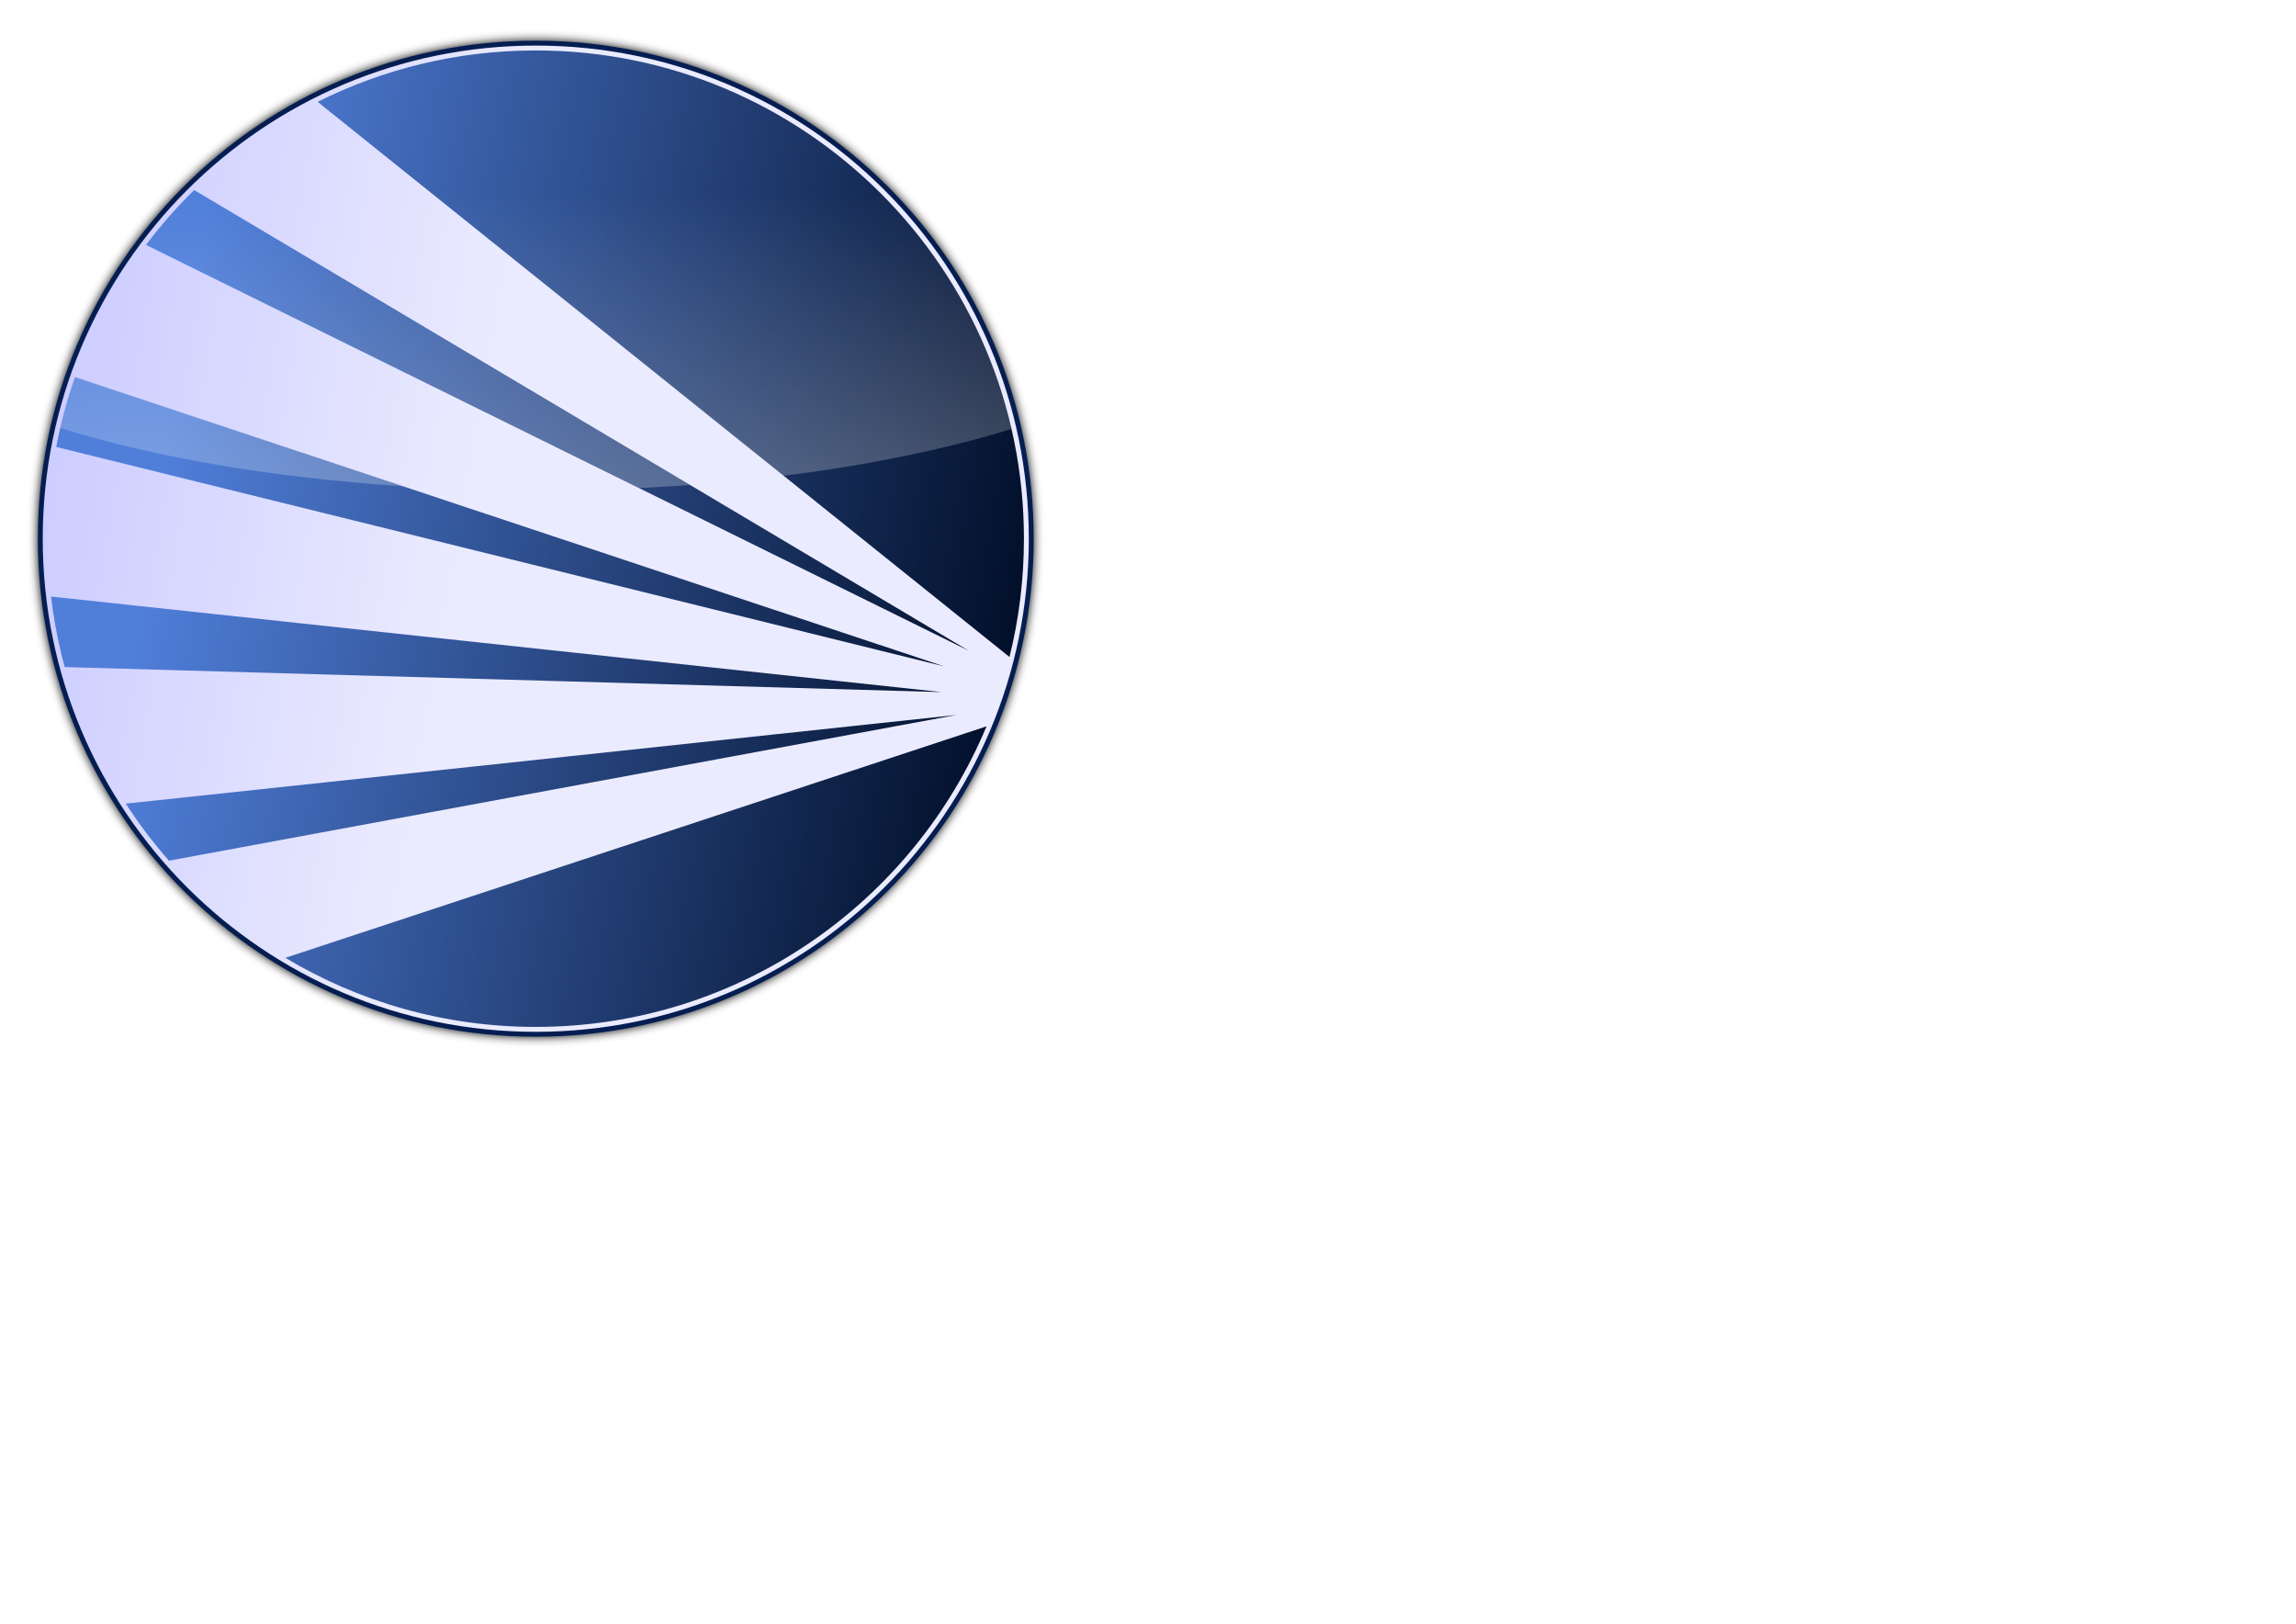
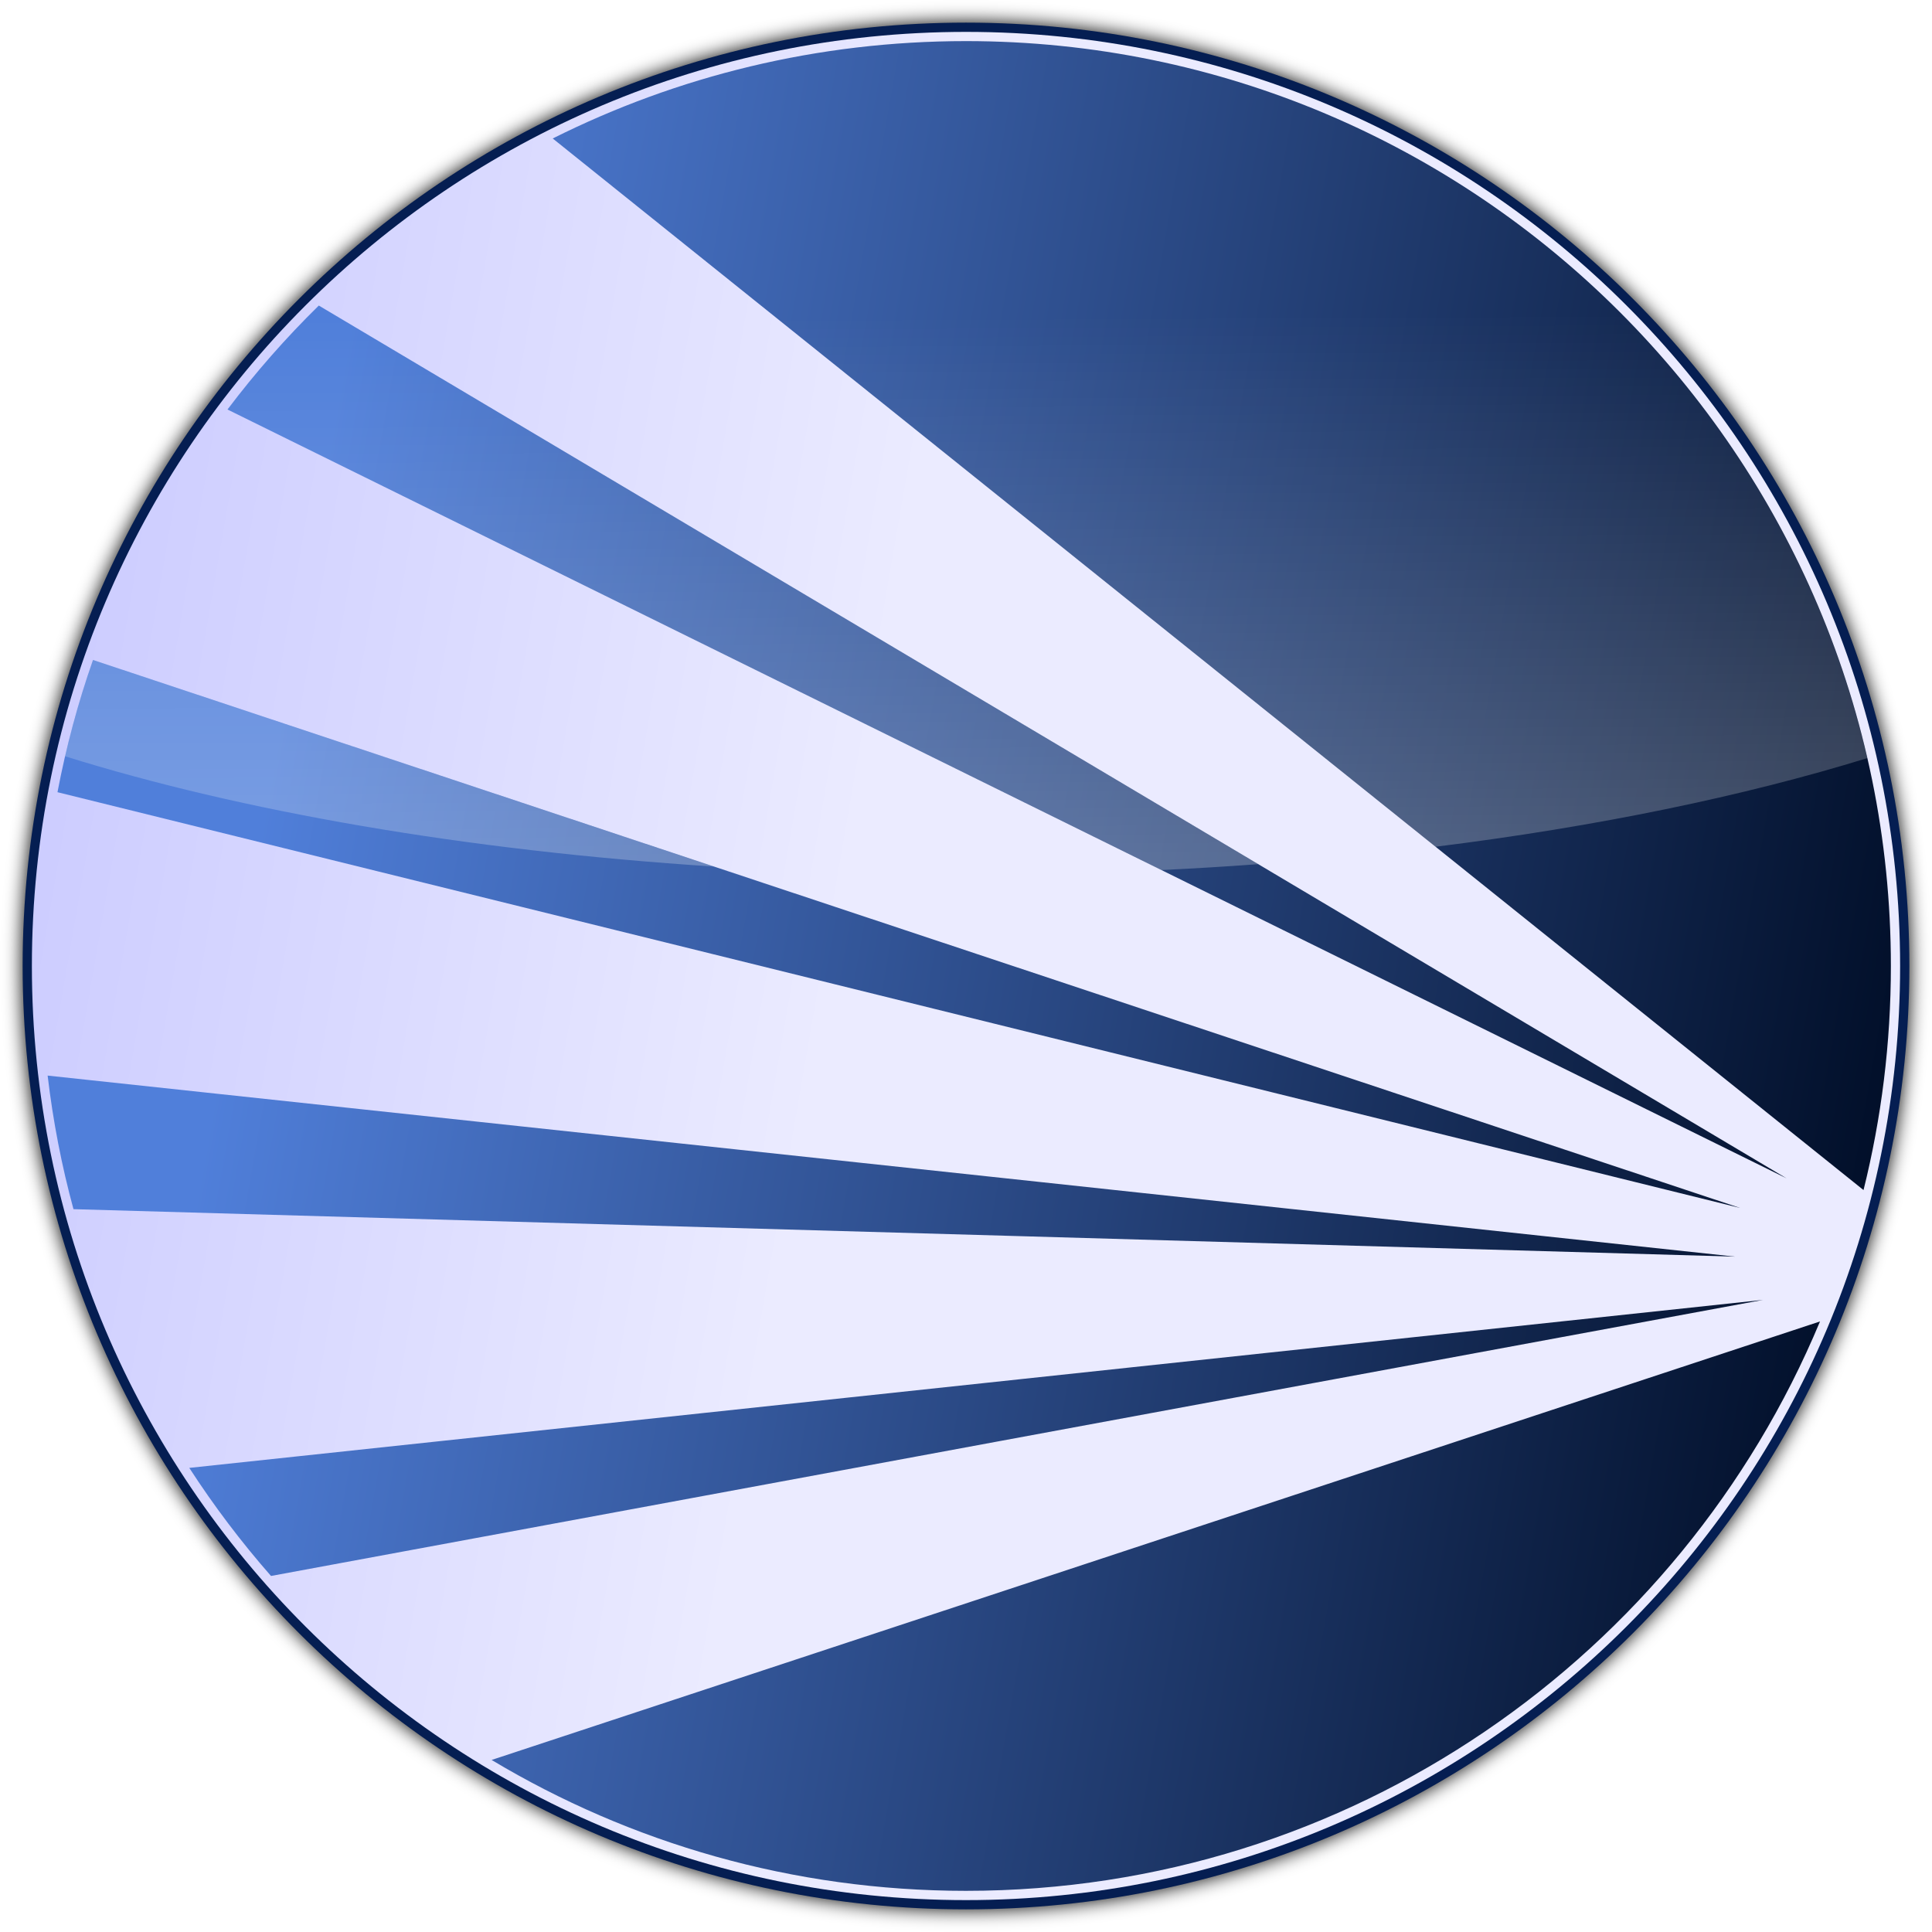
- <svg xmlns="http://www.w3.org/2000/svg" xmlns:xlink="http://www.w3.org/1999/xlink" width="1052.362" height="744.094" id="svg5740" version="1.0" style="display:inline">
+ <svg xmlns="http://www.w3.org/2000/svg" xmlns:xlink="http://www.w3.org/1999/xlink" width="467.392" height="467.392" id="svg5740" version="1.0" style="display:inline">
  <defs id="defs5742">
    <linearGradient id="linearGradient3208">
      <stop style="stop-color:#ffffff;stop-opacity:0.251;" offset="0" id="stop3210" />
      <stop style="stop-color:#ffffff;stop-opacity:0;" offset="1" id="stop3212" />
    </linearGradient>
    <linearGradient id="linearGradient3195">
      <stop style="stop-color:#cdcdff;stop-opacity:1;" offset="0" id="stop3197" />
      <stop style="stop-color:#ebebff;stop-opacity:1;" offset="1" id="stop3199" />
    </linearGradient>
    <linearGradient id="linearGradient6359">
      <stop style="stop-color:#000d26;stop-opacity:1;" offset="0" id="stop6361" />
      <stop style="stop-color:#507fda;stop-opacity:1;" offset="1" id="stop6363" />
    </linearGradient>
-     <filter id="filter6926">
+     <filter id="filter6926" color-interpolation-filters="sRGB">
      <feGaussianBlur stdDeviation="3.577" id="feGaussianBlur6928" />
    </filter>
    <linearGradient xlink:href="#linearGradient3208" id="linearGradient3214" x1="470.259" y1="276.689" x2="463.23" y2="14.823" gradientUnits="userSpaceOnUse" />
    <linearGradient xlink:href="#linearGradient3208" id="linearGradient3229" gradientUnits="userSpaceOnUse" x1="470.259" y1="276.689" x2="463.23" y2="14.823" />
    <linearGradient xlink:href="#linearGradient3208" id="linearGradient3279" gradientUnits="userSpaceOnUse" x1="470.259" y1="276.689" x2="463.23" y2="14.823" />
    <linearGradient xlink:href="#linearGradient3208" id="linearGradient3287" gradientUnits="userSpaceOnUse" x1="470.259" y1="276.689" x2="463.23" y2="14.823" gradientTransform="matrix(1.112245,0,0,1.203774,-57.29825,4.884932)" />
    <linearGradient xlink:href="#linearGradient3195" id="linearGradient3196" gradientUnits="userSpaceOnUse" x1="117.593" y1="384.058" x2="418.21" y2="436.038" />
    <linearGradient xlink:href="#linearGradient6359" id="linearGradient3198" gradientUnits="userSpaceOnUse" x1="815.75" y1="480.558" x2="201.106" y2="371.859" />
    <linearGradient xlink:href="#linearGradient3208" id="linearGradient3200" gradientUnits="userSpaceOnUse" gradientTransform="matrix(1.112245,0,0,1.203774,-57.29825,4.884932)" x1="470.259" y1="276.689" x2="469.449" y2="104.3" />
    <linearGradient xlink:href="#linearGradient3195" id="linearGradient3215" gradientUnits="userSpaceOnUse" x1="117.593" y1="384.058" x2="418.21" y2="436.038" />
    <linearGradient xlink:href="#linearGradient6359" id="linearGradient3217" gradientUnits="userSpaceOnUse" x1="815.75" y1="480.558" x2="201.106" y2="371.859" />
    <linearGradient xlink:href="#linearGradient3208" id="linearGradient3219" gradientUnits="userSpaceOnUse" gradientTransform="matrix(1.112245,0,0,1.203774,-57.29825,4.884932)" x1="470.259" y1="276.689" x2="469.449" y2="104.3" />
-     <filter id="filter4005">
-       <feGaussianBlur stdDeviation="4.333" id="feGaussianBlur4007" />
-     </filter>
    <linearGradient xlink:href="#linearGradient3208" id="linearGradient4010" gradientUnits="userSpaceOnUse" gradientTransform="matrix(0.7247086,0,0,0.7843464,-109.4206,-2.132592)" x1="470.259" y1="276.689" x2="469.449" y2="104.3" />
    <linearGradient xlink:href="#linearGradient6359" id="linearGradient4013" gradientUnits="userSpaceOnUse" x1="815.75" y1="480.558" x2="201.106" y2="371.859" gradientTransform="matrix(0.6515729,0,0,0.6515729,-72.08667,-5.315482)" />
    <linearGradient xlink:href="#linearGradient3195" id="linearGradient4047" gradientUnits="userSpaceOnUse" x1="117.593" y1="384.058" x2="418.21" y2="436.038" />
    <linearGradient xlink:href="#linearGradient6359" id="linearGradient4049" gradientUnits="userSpaceOnUse" x1="815.75" y1="480.558" x2="201.106" y2="371.859" />
    <linearGradient xlink:href="#linearGradient3208" id="linearGradient4051" gradientUnits="userSpaceOnUse" gradientTransform="matrix(1.112245,0,0,1.203774,-57.29825,4.884932)" x1="470.259" y1="276.689" x2="469.449" y2="104.3" />
    <linearGradient xlink:href="#linearGradient3195" id="linearGradient4053" gradientUnits="userSpaceOnUse" x1="117.593" y1="384.058" x2="418.21" y2="436.038" />
    <linearGradient xlink:href="#linearGradient6359" id="linearGradient4055" gradientUnits="userSpaceOnUse" gradientTransform="matrix(0.6515729,0,0,0.6515729,-72.08667,-5.315482)" x1="815.75" y1="480.558" x2="201.106" y2="371.859" />
    <linearGradient xlink:href="#linearGradient3208" id="linearGradient4057" gradientUnits="userSpaceOnUse" gradientTransform="matrix(0.7247086,0,0,0.7843464,-109.4206,-2.132592)" x1="470.259" y1="276.689" x2="469.449" y2="104.3" />
  </defs>
-   <g id="layer1" style="display:inline" />
-   <g id="layer5" style="display:inline" />
-   <g id="layer3" style="display:inline" />
-   <g id="layer2" style="display:inline" />
-   <g id="layer6" style="display:inline">
+   <g id="layer1" style="display:inline" transform="translate(-11.87203,-13.17185)" />
+   <g id="layer5" style="display:inline" transform="translate(-11.87203,-13.17185)" />
+   <g id="layer3" style="display:inline" transform="translate(-11.87203,-13.17185)" />
+   <g id="layer2" style="display:inline" transform="translate(-11.87203,-13.17185)" />
+   <g id="layer6" style="display:inline" transform="translate(-11.87203,-13.17185)">
    <g id="g4018" transform="translate(9.881733,9.881733)">
-       <path transform="matrix(0.6379835,0,0,0.6379835,-67.55461,-15.18929)" d="m 833.03,395.269 c 0,197.563 -160.156,357.719 -357.719,357.719 -197.563,0 -357.719,-160.156 -357.719,-357.719 0,-197.563 160.156,-357.719 357.719,-357.719 197.563,0 357.719,160.156 357.719,357.719 z" id="path6903" style="fill:#000000;fill-opacity:1;fill-rule:nonzero;stroke:none;stroke-width:5;stroke-linecap:butt;stroke-miterlimit:4;stroke-dasharray:none;stroke-opacity:1;display:inline;filter:url(#filter6926)" />
-       <path style="fill:#051e52;fill-opacity:1;fill-rule:nonzero;stroke:none;stroke-width:5;stroke-linecap:butt;stroke-miterlimit:4;stroke-dasharray:none;stroke-opacity:1;display:inline" id="path6900" d="m 833.03,395.269 c 0,197.563 -160.156,357.719 -357.719,357.719 -197.563,0 -357.719,-160.156 -357.719,-357.719 0,-197.563 160.156,-357.719 357.719,-357.719 197.563,0 357.719,160.156 357.719,357.719 z" transform="matrix(0.6379835,0,0,0.6379835,-67.55461,-15.18929)" />
-       <path transform="matrix(0.6317287,0,0,0.6317287,-64.58166,-12.71699)" d="m 833.03,395.269 c 0,197.563 -160.156,357.719 -357.719,357.719 -197.563,0 -357.719,-160.156 -357.719,-357.719 0,-197.563 160.156,-357.719 357.719,-357.719 197.563,0 357.719,160.156 357.719,357.719 z" id="path6317" style="fill:url(#linearGradient4053);fill-opacity:1;fill-rule:nonzero;stroke:none;stroke-width:5;stroke-linecap:butt;stroke-miterlimit:4;stroke-dasharray:none;stroke-opacity:1;display:inline" />
-       <path id="path6327" d="M 235.68,13.234 C 199.752,13.234 165.799,21.723 135.704,36.792 L 296.724,165.967 L 452.816,291.191 C 457.141,273.833 459.434,255.679 459.434,236.988 C 459.434,113.482 359.186,13.234 235.68,13.234 z M 79.119,77.21 C 71.146,85.024 63.765,93.432 57.027,102.357 L 274.632,209.663 L 434.206,288.361 L 275.303,193.862 L 79.119,77.21 z M 24.489,162.953 C 20.861,173.291 17.984,183.974 15.896,194.941 L 260.175,255.293 L 422.987,295.528 L 260.216,241.366 L 24.489,162.953 z M 13.514,263.499 C 14.819,274.537 16.911,285.326 19.765,295.813 L 248.304,302.329 L 421.765,307.297 L 253.557,289.236 L 13.514,263.499 z M 428.505,317.763 L 249.79,336.842 L 47.782,358.405 C 53.742,367.604 60.347,376.346 67.554,384.549 L 244.456,351.808 L 428.505,317.763 z M 442.289,322.975 L 253.924,385.16 L 120.921,429.06 C 154.485,449.169 193.733,460.722 235.68,460.722 C 328.723,460.722 408.566,403.843 442.289,322.975 z" style="fill:url(#linearGradient4055);fill-opacity:1;fill-rule:nonzero;stroke:none;stroke-width:5;stroke-linecap:butt;stroke-miterlimit:4;stroke-dasharray:none;stroke-opacity:1;display:inline" />
-       <path id="path3203" d="M 235.68,13.234 C 199.752,13.234 165.799,21.723 135.704,36.792 L 296.724,165.967 L 349.277,208.136 C 388.425,203.261 423.854,195.91 453.733,186.695 C 430.892,87.376 341.897,13.234 235.68,13.234 z M 79.119,77.21 C 71.146,85.024 63.765,93.432 57.027,102.357 L 274.632,209.663 L 282.959,213.776 C 290.873,213.396 298.684,212.918 306.396,212.351 L 275.303,193.862 L 79.119,77.21 z M 24.489,162.953 C 21.827,170.538 19.567,178.315 17.729,186.247 C 60.353,199.564 114.442,209.03 174.676,212.921 L 24.489,162.953 z" style="fill:url(#linearGradient4057);fill-opacity:1;fill-rule:nonzero;stroke:none;stroke-width:4.8;stroke-linecap:butt;stroke-miterlimit:4;stroke-dasharray:none;stroke-opacity:1;display:inline" />
+       <path transform="matrix(0.6379835,0,0,0.6379835,-67.55461,-15.18929)" d="m 833.03,395.269 c 0,197.563 -160.156,357.719 -357.719,357.719 -197.563,0 -357.719,-160.156 -357.719,-357.719 0,-197.563 160.156,-357.719 357.719,-357.719 197.563,0 357.719,160.156 357.719,357.719 z" id="path6903" style="fill:#000000;fill-opacity:1;fill-rule:nonzero;stroke:none;display:inline;filter:url(#filter6926)" />
+       <path style="fill:#051e52;fill-opacity:1;fill-rule:nonzero;stroke:none;display:inline" id="path6900" d="m 833.03,395.269 c 0,197.563 -160.156,357.719 -357.719,357.719 -197.563,0 -357.719,-160.156 -357.719,-357.719 0,-197.563 160.156,-357.719 357.719,-357.719 197.563,0 357.719,160.156 357.719,357.719 z" transform="matrix(0.6379835,0,0,0.6379835,-67.55461,-15.18929)" />
+       <path transform="matrix(0.6317287,0,0,0.6317287,-64.58166,-12.71699)" d="m 833.03,395.269 c 0,197.563 -160.156,357.719 -357.719,357.719 -197.563,0 -357.719,-160.156 -357.719,-357.719 0,-197.563 160.156,-357.719 357.719,-357.719 197.563,0 357.719,160.156 357.719,357.719 z" id="path6317" style="fill:url(#linearGradient4053);fill-opacity:1;fill-rule:nonzero;stroke:none;display:inline" />
+       <path id="path6327" d="m 235.68,13.234 c -35.928,0 -69.881,8.489 -99.976,23.558 L 296.724,165.967 452.816,291.191 c 4.325,-17.358 6.618,-35.512 6.618,-54.203 0,-123.507 -100.248,-223.754 -223.754,-223.754 z M 79.119,77.21 C 71.146,85.024 63.765,93.432 57.027,102.357 L 274.632,209.663 434.206,288.361 275.303,193.862 79.119,77.21 z M 24.489,162.953 c -3.628,10.338 -6.504,21.021 -8.593,31.988 L 260.175,255.293 422.987,295.528 260.216,241.366 24.489,162.953 z M 13.514,263.499 c 1.305,11.037 3.397,21.827 6.251,32.314 l 228.539,6.516 173.461,4.968 L 253.557,289.236 13.514,263.499 z M 428.505,317.763 249.79,336.842 47.782,358.405 c 5.959,9.199 12.565,17.941 19.771,26.144 L 244.456,351.808 428.505,317.763 z m 13.785,5.213 -188.366,62.184 -133.002,43.9 c 33.563,20.109 72.812,31.662 114.758,31.662 93.043,0 172.886,-56.879 206.61,-137.747 z" style="fill:url(#linearGradient4055);fill-opacity:1;fill-rule:nonzero;stroke:none;display:inline" />
+       <path id="path3203" d="m 235.68,13.234 c -35.928,0 -69.881,8.489 -99.976,23.558 l 161.02,129.174 52.553,42.169 c 39.148,-4.875 74.576,-12.226 104.455,-21.441 C 430.892,87.376 341.897,13.234 235.68,13.234 z M 79.119,77.21 c -7.973,7.814 -15.354,16.222 -22.092,25.147 l 217.605,107.306 8.328,4.113 c 7.914,-0.38 15.725,-0.858 23.436,-1.425 L 275.303,193.862 79.119,77.21 z M 24.489,162.953 c -2.662,7.585 -4.922,15.361 -6.76,23.294 42.624,13.317 96.713,22.783 156.948,26.674 L 24.489,162.953 z" style="fill:url(#linearGradient4057);fill-opacity:1;fill-rule:nonzero;stroke:none;display:inline" />
    </g>
  </g>
</svg>
